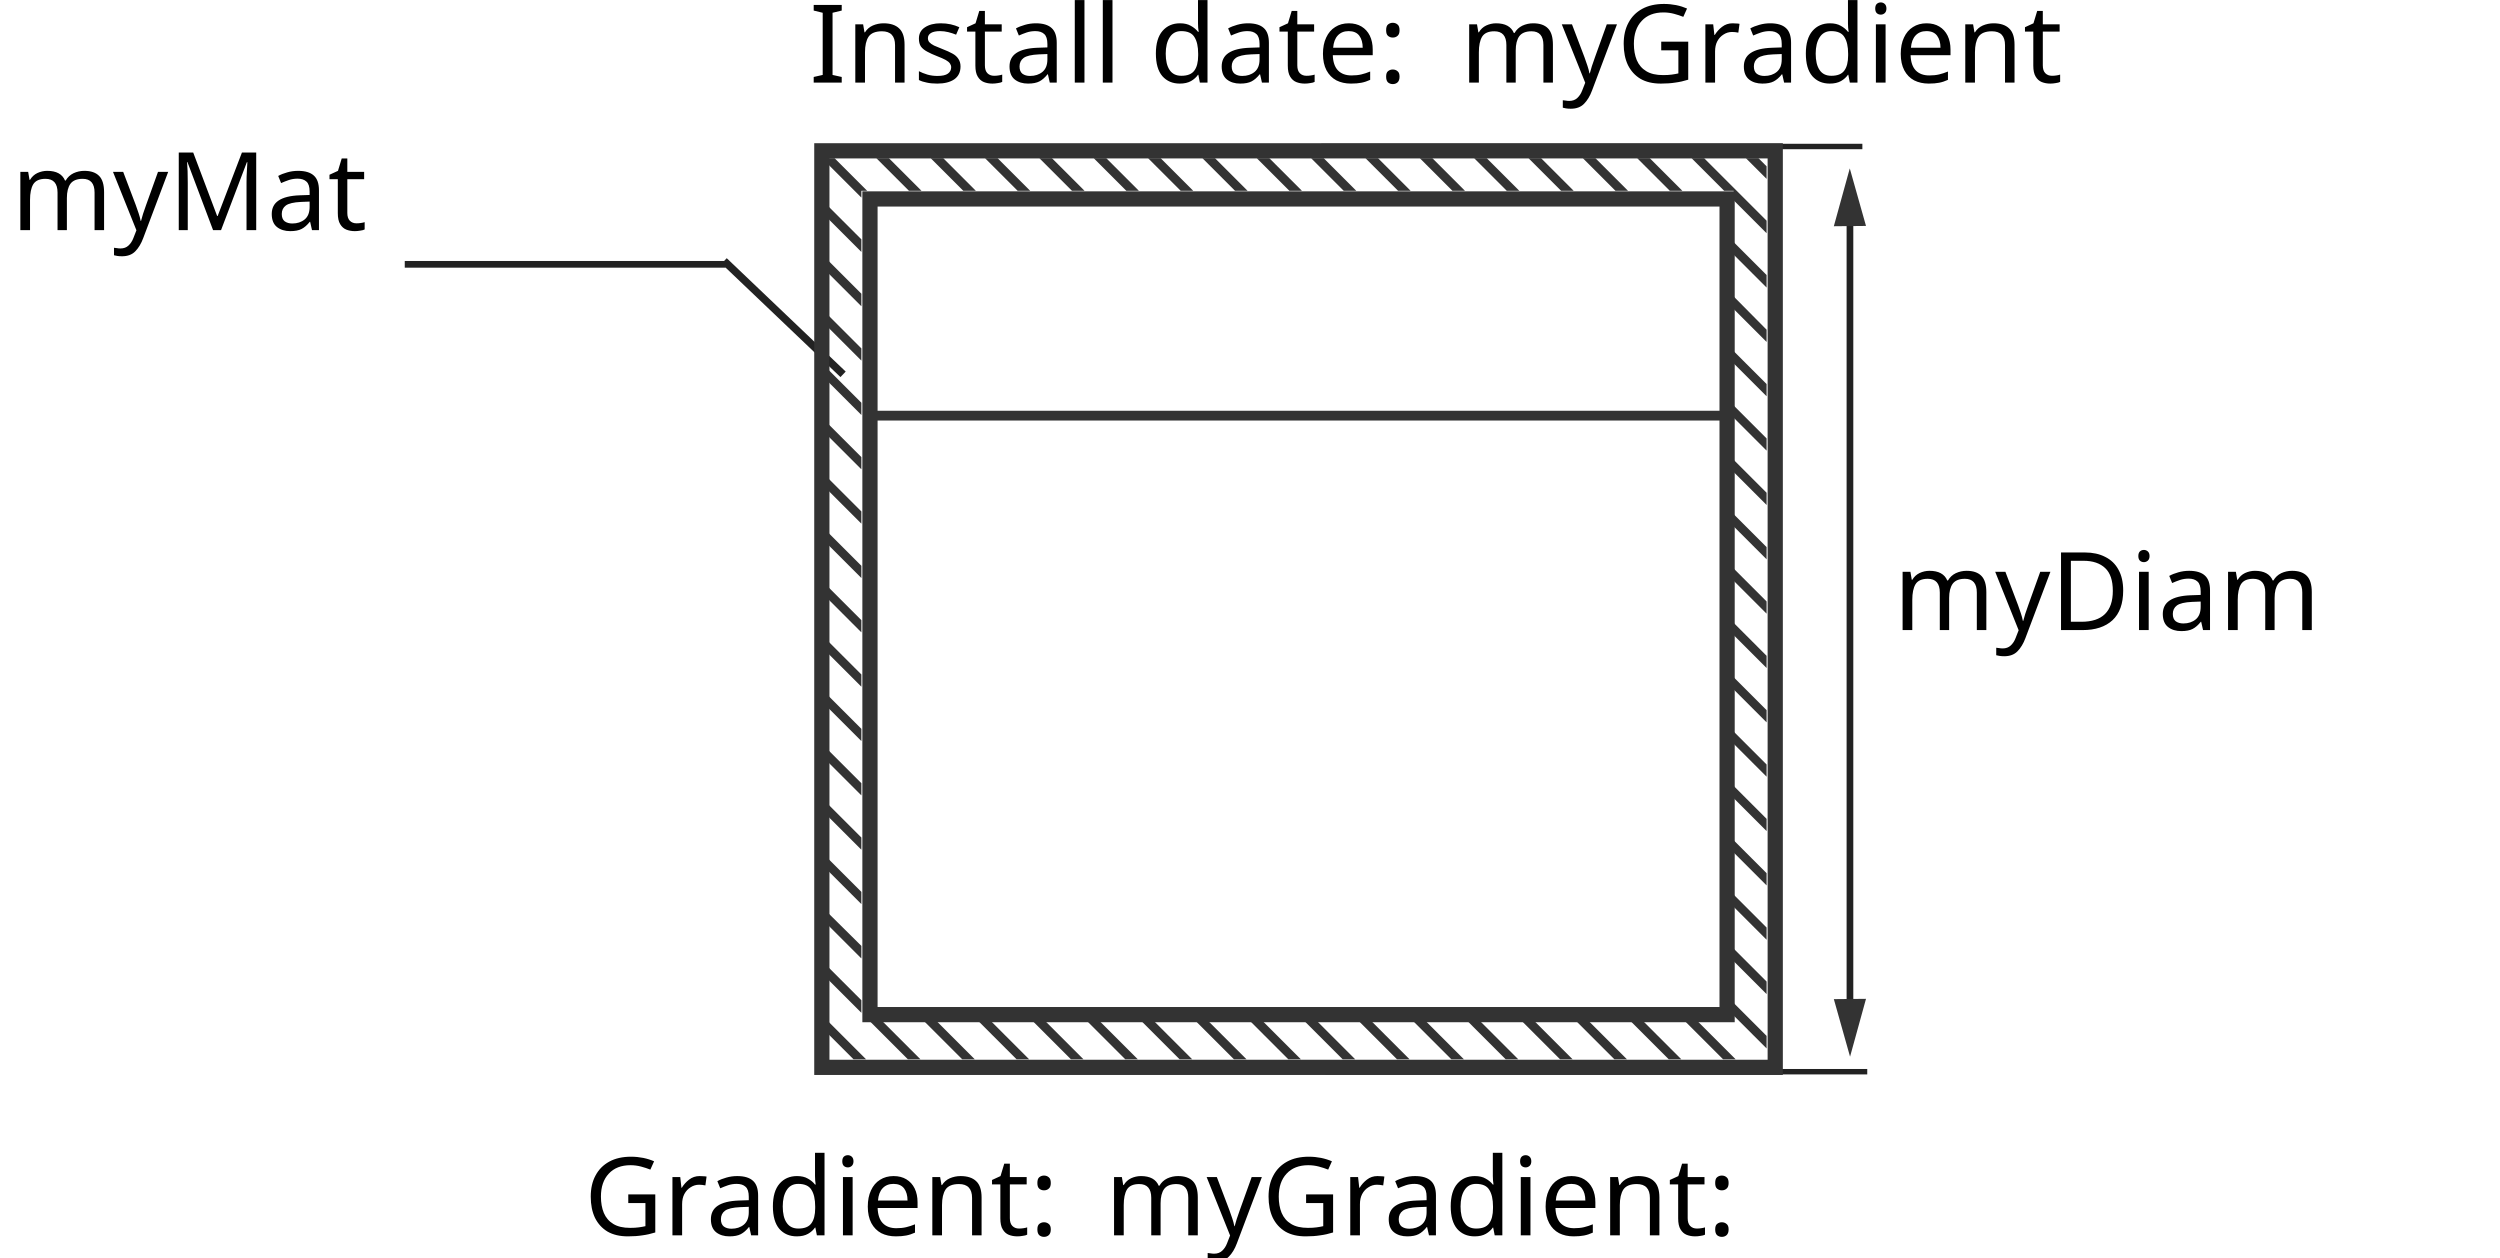
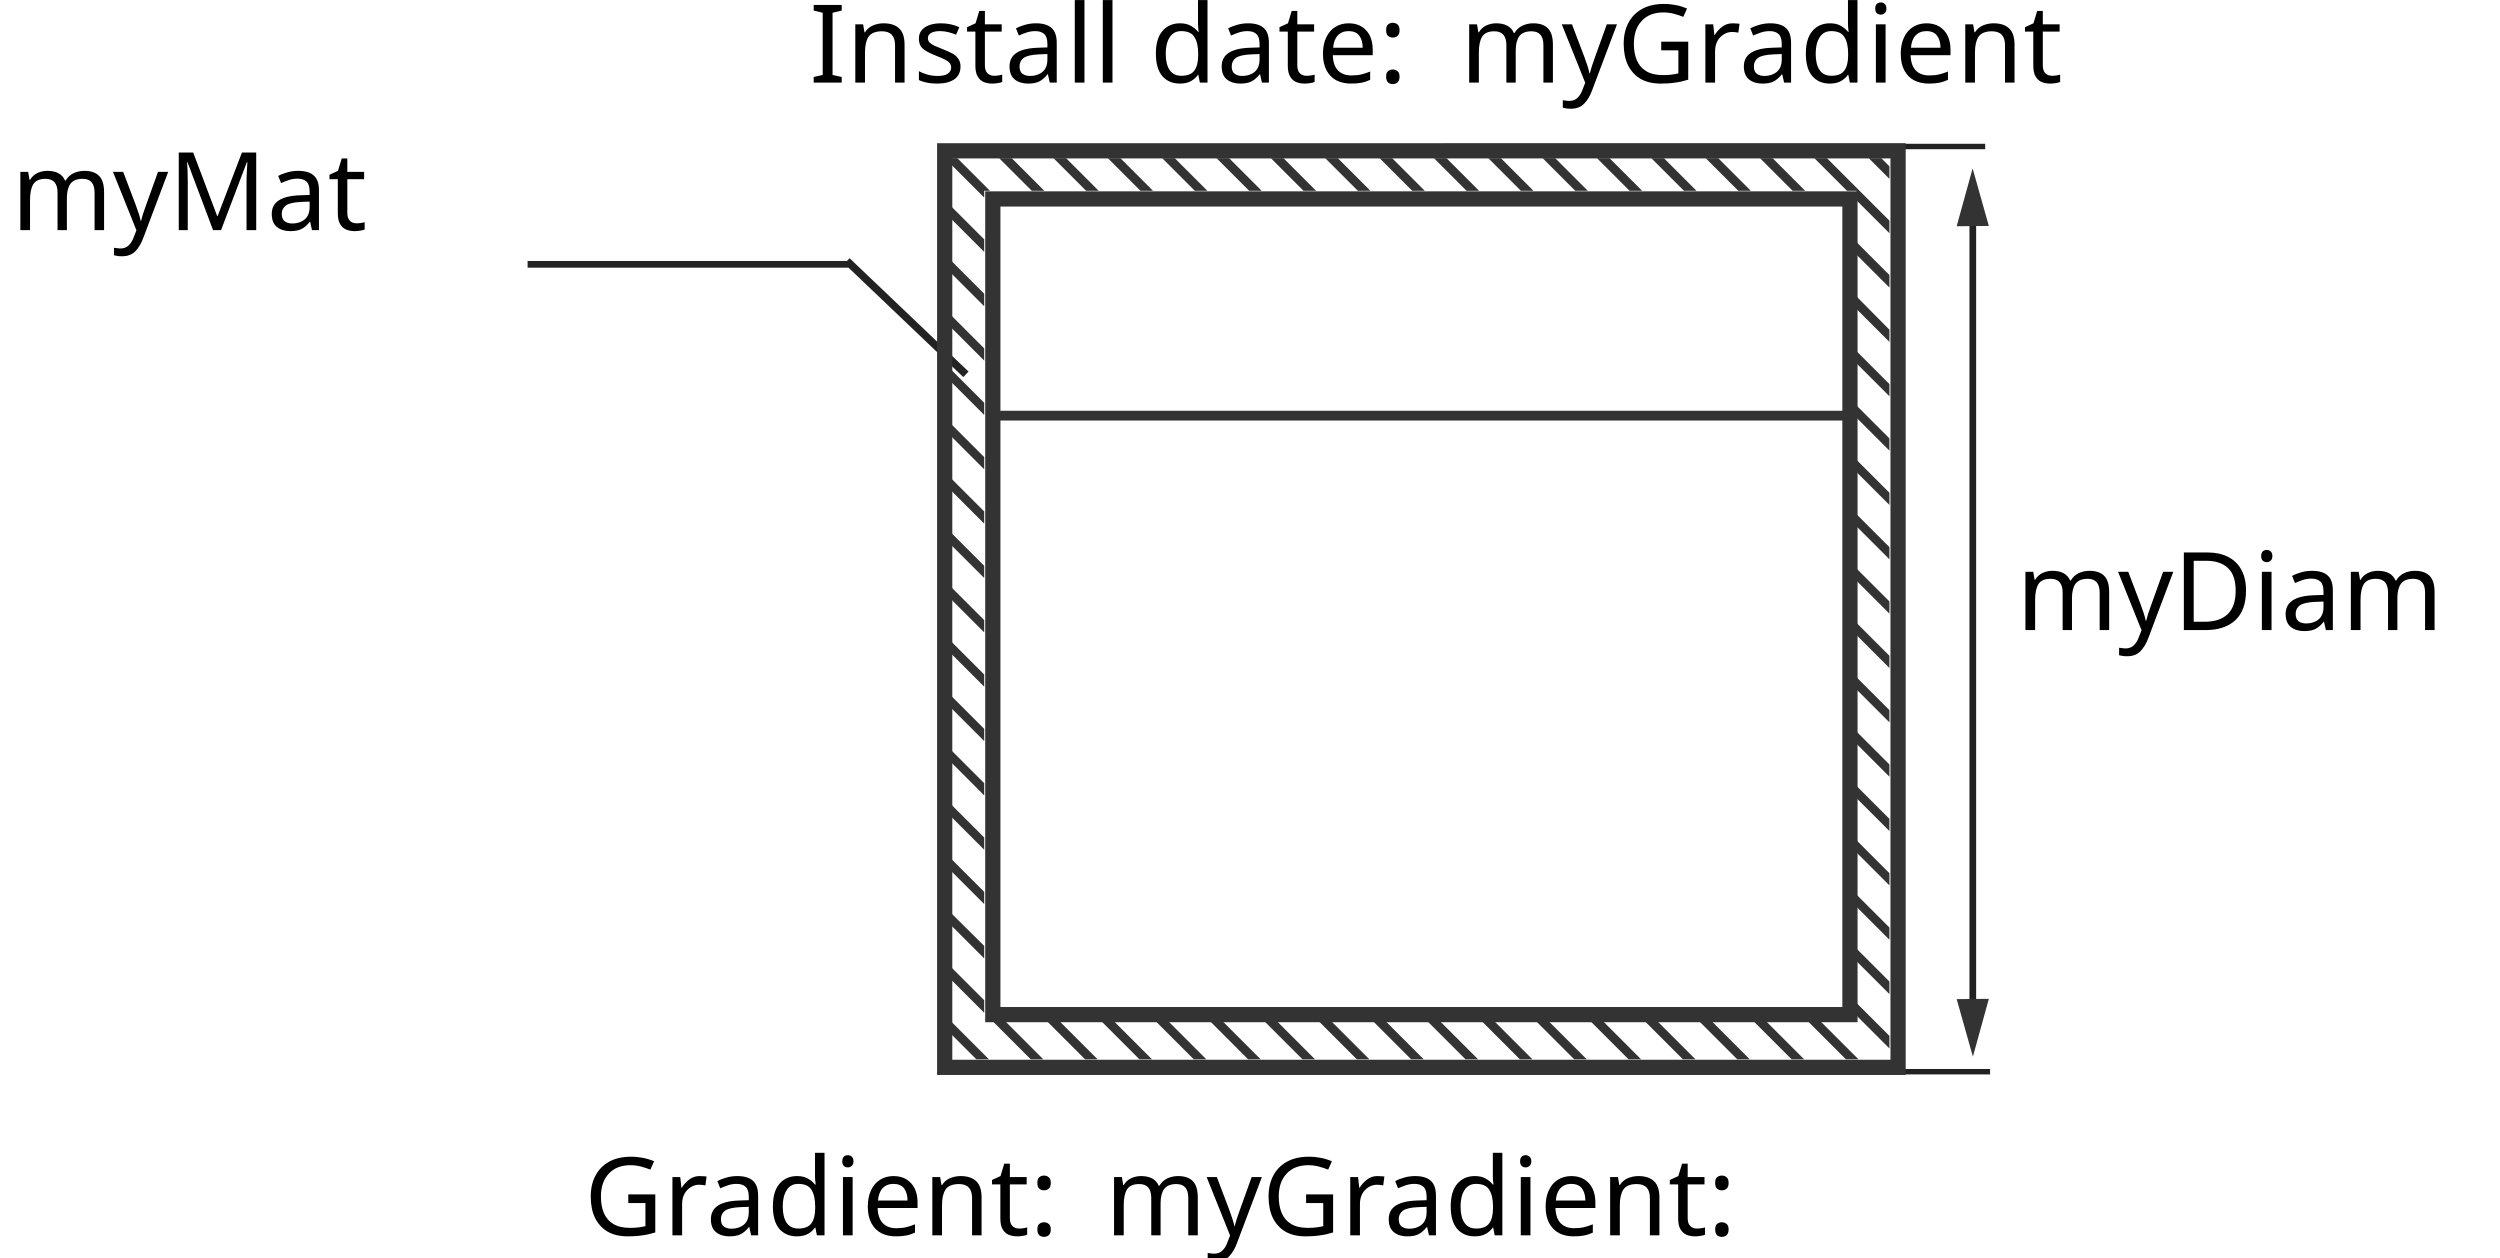
<svg xmlns="http://www.w3.org/2000/svg" version="1.1" width="230" height="115.73" id="svg3111">
  <defs id="defs3113" />
  <g transform="translate(-234.5209,-316.2508)" id="layer1">
    <g id="g4005" transform="translate(49.40061,0)">
-       <path d="m 306.682,329.728 49.776,0" id="path4291" style="fill:none;stroke:#222222;stroke-width:0.5;stroke-linecap:butt;stroke-linejoin:miter;stroke-miterlimit:4;stroke-opacity:1;stroke-dasharray:none" />
-       <path d="m 307.024,414.847 49.883,0" id="path4291-2" style="fill:none;stroke:#222222;stroke-width:0.5;stroke-linecap:butt;stroke-linejoin:miter;stroke-miterlimit:4;stroke-opacity:1;stroke-dasharray:none" />
-       <g id="g3787" transform="translate(3.767123,0)">
+       <path d="m 317.983,329.728 49.776,0" id="path4291" style="fill:none;stroke:#222222;stroke-width:0.5;stroke-linecap:butt;stroke-linejoin:miter;stroke-miterlimit:4;stroke-opacity:1;stroke-dasharray:none" />
+       <path d="m 318.325,414.847 49.883,0" id="path4291-2" style="fill:none;stroke:#222222;stroke-width:0.5;stroke-linecap:butt;stroke-linejoin:miter;stroke-miterlimit:4;stroke-opacity:1;stroke-dasharray:none" />
+       <g id="g3787" transform="translate(15.06849,0)">
        <path style="fill:none;stroke:#222222;stroke-width:0.616;stroke-linecap:butt;stroke-linejoin:miter;stroke-miterlimit:4;stroke-opacity:1;stroke-dasharray:none" id="path4291-8" d="m 351.549,334.252 0,75.576" />
        <path style="fill:#333333;fill-opacity:1;fill-rule:nonzero;stroke:#222222;stroke-width:0;stroke-linecap:butt;stroke-linejoin:miter;stroke-miterlimit:4;stroke-opacity:1;stroke-dasharray:none" id="path5097" d="m 353.025,337.037 -1.48,0.014 -1.48,0.014 0.734,-2.661 0.734,-2.661 0.746,2.647 z" />
        <path style="fill:#333333;fill-opacity:1;fill-rule:nonzero;stroke:#222222;stroke-width:0;stroke-linecap:butt;stroke-linejoin:miter;stroke-miterlimit:4;stroke-opacity:1;stroke-dasharray:none" id="path5097-7" d="m 350.066,408.171 1.48,-0.014 1.48,-0.014 -0.734,2.661 -0.734,2.661 -0.746,-2.647 z" />
      </g>
-       <text x="359.317" y="374.217" id="ghjrtjjy" xml:space="preserve" style="font-size:10px;font-style:normal;font-weight:normal;line-height:0%;letter-spacing:0px;word-spacing:0px;fill:#000000;fill-opacity:1;stroke:none;font-family:Sans">
-         <tspan x="359.317" y="374.217" id="myDiam" style="font-size:10px;line-height:0%;stroke:none">myDiam</tspan>
+       <text x="370.618" y="374.217" id="ghjrtjjy" xml:space="preserve" style="font-size:10px;font-style:normal;font-weight:normal;line-height:0%;letter-spacing:0px;word-spacing:0px;fill:#000000;fill-opacity:1;stroke:none;font-family:Sans">
+         <tspan x="370.618" y="374.217" id="myDiam" style="font-size:10px;line-height:0%;stroke:none">myDiam</tspan>
      </text>
-       <path d="M 262.683,350.689 251.739,340.258" id="path5125" style="fill:none;stroke:#222222;stroke-width:0.7;stroke-linecap:butt;stroke-linejoin:miter;stroke-miterlimit:4;stroke-opacity:1;stroke-dasharray:none" />
-       <path d="m 222.358,340.569 29.525,0" id="path4291-1" style="fill:none;stroke:#222222;stroke-width:0.616;stroke-linecap:butt;stroke-linejoin:miter;stroke-miterlimit:4;stroke-opacity:1;stroke-dasharray:none" />
-       <text x="186.149" y="337.421" id="myMat" xml:space="preserve" style="font-size:6px;font-style:normal;font-weight:normal;line-height:125%;letter-spacing:0px;word-spacing:0px;fill:#000000;fill-opacity:1;stroke:none;font-family:Sans">
+       <path d="M 273.985,350.689 263.04,340.258" id="path5125" style="fill:none;stroke:#222222;stroke-width:0.7;stroke-linecap:butt;stroke-linejoin:miter;stroke-miterlimit:4;stroke-opacity:1;stroke-dasharray:none" />
+       <path d="m 233.659,340.569 29.525,0" id="path4291-1" style="fill:none;stroke:#222222;stroke-width:0.616;stroke-linecap:butt;stroke-linejoin:miter;stroke-miterlimit:4;stroke-opacity:1;stroke-dasharray:none" />
+       <text x="186.149" y="337.421" id="myMat" xml:space="preserve" style="font-size:8px;font-style:normal;font-weight:normal;line-height:125%;letter-spacing:0px;word-spacing:0px;fill:#000000;fill-opacity:1;stroke:none;font-family:Sans">
        <tspan x="186.149" y="337.421" id="tspan5147" style="font-size:10px">myMat</tspan>
      </text>
      <text x="259.574" y="323.848" id="text5149" xml:space="preserve" style="font-size:10px;font-style:normal;font-weight:normal;line-height:125%;letter-spacing:0px;word-spacing:0px;fill:#000000;fill-opacity:1;stroke:none;font-family:Sans">
        <tspan x="259.574" y="323.848" id="tspan5151" style="font-size:10px">Install date:</tspan>
      </text>
      <text x="319.442" y="323.848" id="myDatechgmgc " xml:space="preserve" style="font-size:6px;font-style:normal;font-weight:normal;line-height:125%;letter-spacing:0px;word-spacing:0px;fill:#000000;fill-opacity:1;stroke:none;font-family:Sans">
        <tspan x="319.442" y="323.848" id="myDate" style="font-size:10px">myGradient</tspan>
      </text>
      <text x="238.86" y="429.901" id="text5149-1" xml:space="preserve" style="font-size:6px;font-style:normal;font-weight:normal;line-height:125%;letter-spacing:0px;word-spacing:0px;fill:#000000;fill-opacity:1;stroke:none;font-family:Sans">
        <tspan x="238.86" y="429.901" id="tspan5151-1" style="font-size:10px">Gradient:</tspan>
      </text>
      <text x="286.771" y="429.901" id="myGrad3" xml:space="preserve" style="font-size:6px;font-style:normal;font-weight:normal;line-height:125%;letter-spacing:0px;word-spacing:0px;fill:#000000;fill-opacity:1;stroke:none;font-family:Sans">
        <tspan x="286.771" y="429.901" id="myGrad" style="font-size:10px">myGradient:</tspan>
      </text>
-       <path style="font-size:medium;font-style:normal;font-variant:normal;font-weight:normal;font-stretch:normal;text-indent:0;text-align:start;text-decoration:none;line-height:normal;letter-spacing:normal;word-spacing:normal;text-transform:none;direction:ltr;block-progression:tb;writing-mode:lr-tb;text-anchor:start;baseline-shift:baseline;color:#000000;fill:#333333;fill-opacity:1;stroke:none;stroke-width:0.8;marker:none;visibility:visible;display:inline;overflow:visible;enable-background:accumulate;font-family:Sans;-inkscape-font-specification:Sans" d="m 261.335,330.803 0,0.594 3.031,3.031 0,-0.625 0.531,0 -3,-3 z m 4.406,0 3,3 1.156,0 -3,-3 z m 5,0 3,3 1.156,0 -3,-3 z m 5,0 3,3 1.156,0 -3,-3 z m 5,0 3,3 1.156,0 -3,-3 z m 5,0 3,3 1.156,0 -3,-3 z m 5,0 3,3 1.156,0 -3,-3 z m 5,0 3,3 1.156,0 -3,-3 z m 5,0 3,3 1.156,0 -3,-3 z m 5,0 3,3 1.156,0 -3,-3 z m 5,0 3,3 1.156,0 -3,-3 z m 5,0 3,3 1.156,0 -3,-3 z m 5,0 3,3 1.156,0 -3,-3 z m 5,0 3,3 1.156,0 -3,-3 z m 5,0 3,3 1.156,0 -3,-3 z m 5,0 3,3 1.156,0 -3,-3 z m 5,0 3,3 0.156,0 0.719,0 0,0.719 0,0.156 3.031,3.031 0,-1.156 -5.75,-5.75 z m 5,0 1.906,1.906 0,-1.156 -0.75,-0.75 z m -84.406,4.438 0,1.156 3.031,3.031 0,-1.156 z m 83.281,3.281 0,1.156 3.031,3.031 0,-1.156 z m -83.281,1.719 0,1.156 3.031,3.031 0,-1.156 z m 83.281,3.281 0,1.156 3.031,3.031 0,-1.125 z m -83.281,1.75 0,1.125 3.031,3.031 0,-1.125 z m 83.281,3.281 0,1.125 3.031,3.031 0,-1.125 z m -83.281,1.719 0,1.125 3.031,3.031 0,-1.125 z m 83.281,3.281 0,1.125 3.031,3.031 0,-1.125 z m -83.281,1.719 0,1.125 3.031,3.031 0,-1.125 z m 83.281,3.281 0,1.125 3.031,3.031 0,-1.125 z m -83.281,1.719 0,1.125 3.031,3.031 0,-1.125 z m 83.281,3.281 0,1.125 3.031,3.031 0,-1.125 z m -83.281,1.719 0,1.125 3.031,3.031 0,-1.125 z m 83.281,3.281 0,1.125 3.031,3.031 0,-1.125 z m -83.281,1.719 0,1.125 2.781,2.781 0.25,0.25 0,-1.125 z m 83.281,3.281 0,1.125 3.031,3.031 0,-1.125 -2.969,-2.969 z m -83.281,1.719 0,1.125 3.031,3.031 0,-1.125 z m 83.281,3.281 0,1.125 3.031,3.031 0,-1.125 z m -83.281,1.719 0,1.125 3.031,3.031 0,-1.125 z m 83.281,3.281 0,1.125 3.031,3.031 0,-1.125 z m -83.281,1.719 0,1.125 3.031,3.031 0,-1.125 z m 83.281,3.281 0,1.125 3.031,3.031 0,-1.125 z m -83.281,1.719 0,1.125 3.031,3.031 0,-1.125 z m 83.281,3.281 0,1.125 3.031,3.031 0,-1.125 z m -83.281,1.719 0,1.125 3.031,3.031 0,-1.125 z m 83.281,3.281 0,1.125 3.031,3.031 0,-1.125 z m -83.281,1.719 0,1.125 3.031,3.031 0,-1.156 z m 83.281,3.25 0,1.156 3.031,3.031 0,-1.156 z m -83.281,1.719 0,1.156 3.031,3.031 0,-1.156 z m 83.281,3.281 0,1.031 0,0.125 3.031,3.031 0,-1.156 z m -83.281,1.719 0,1.156 2.312,2.312 1.156,0 z m 3.875,0.031 3.438,3.438 1.156,0 -3.438,-3.438 z m 5,0 3.438,3.438 1.156,0 -3.438,-3.438 z m 5,0 3.438,3.438 1.156,0 -3.438,-3.438 z m 5,0 3.438,3.438 1.156,0 -3.438,-3.438 z m 5,0 3.438,3.438 1.156,0 -3.438,-3.438 z m 5,0 3.438,3.438 1.156,0 -3.438,-3.438 z m 5,0 3.438,3.438 1.156,0 -3.438,-3.438 z m 5,0 3.438,3.438 1.156,0 -3.438,-3.438 z m 5,0 3.438,3.438 1.156,0 -3.438,-3.438 z m 5,0 3.438,3.438 1.156,0 -3.438,-3.438 z m 5,0 3.438,3.438 1.156,0 -3.438,-3.438 z m 5,0 3.438,3.438 1.156,0 -3.438,-3.438 z m 5,0 3.438,3.438 1.156,0 -3.438,-3.438 z m 5,0 3.438,3.438 1.156,0 -3.438,-3.438 z m 5,0 3.438,3.438 1.156,0 -3.438,-3.438 z m 5,0 3.438,3.438 1.156,0 -3.438,-3.438 z" id="path3758-9-7-9-6-0-9-8-4-3-9-2" />
-       <rect style="fill:none;stroke:#333333;stroke-width:1.4;stroke-linecap:butt;stroke-linejoin:miter;stroke-miterlimit:14.2;stroke-opacity:1;stroke-dasharray:none" id="rect2986" width="87.712" height="84.322" x="260.73" y="330.126" />
-       <rect style="fill:none;stroke:#333333;stroke-width:1.4;stroke-linecap:butt;stroke-linejoin:miter;stroke-miterlimit:14.2;stroke-opacity:1;stroke-dasharray:none" id="rect2986-4" width="78.856" height="75.042" x="265.158" y="334.554" />
-       <path style="fill:none;stroke:#333333;stroke-width:0.9;stroke-linecap:butt;stroke-linejoin:miter;stroke-miterlimit:4;stroke-opacity:1;stroke-dasharray:none" d="m 265.179,354.49 78.602,0" id="path3774-0" />
+       <path style="font-size:medium;font-style:normal;font-variant:normal;font-weight:normal;font-stretch:normal;text-indent:0;text-align:start;text-decoration:none;line-height:normal;letter-spacing:normal;word-spacing:normal;text-transform:none;direction:ltr;block-progression:tb;writing-mode:lr-tb;text-anchor:start;baseline-shift:baseline;color:#000000;fill:#333333;fill-opacity:1;stroke:none;stroke-width:0.8;marker:none;visibility:visible;display:inline;overflow:visible;enable-background:accumulate;font-family:Sans;-inkscape-font-specification:Sans" d="m 272.636,330.803 0,0.594 3.031,3.031 0,-0.625 0.531,0 -3,-3 z m 4.406,0 3,3 1.156,0 -3,-3 z m 5,0 3,3 1.156,0 -3,-3 z m 5,0 3,3 1.156,0 -3,-3 z m 5,0 3,3 1.156,0 -3,-3 z m 5,0 3,3 1.156,0 -3,-3 z m 5,0 3,3 1.156,0 -3,-3 z m 5,0 3,3 1.156,0 -3,-3 z m 5,0 3,3 1.156,0 -3,-3 z m 5,0 3,3 1.156,0 -3,-3 z m 5,0 3,3 1.156,0 -3,-3 z m 5,0 3,3 1.156,0 -3,-3 z m 5,0 3,3 1.156,0 -3,-3 z m 5,0 3,3 1.156,0 -3,-3 z m 5,0 3,3 1.156,0 -3,-3 z m 5,0 3,3 1.156,0 -3,-3 z m 5,0 3,3 0.156,0 0.719,0 0,0.719 0,0.156 3.031,3.031 0,-1.156 -5.75,-5.75 z m 5,0 1.906,1.906 0,-1.156 -0.75,-0.75 z m -84.406,4.438 0,1.156 3.031,3.031 0,-1.156 z m 83.281,3.281 0,1.156 3.031,3.031 0,-1.156 z m -83.281,1.719 0,1.156 3.031,3.031 0,-1.156 z m 83.281,3.281 0,1.156 3.031,3.031 0,-1.125 z m -83.281,1.75 0,1.125 3.031,3.031 0,-1.125 z m 83.281,3.281 0,1.125 3.031,3.031 0,-1.125 z m -83.281,1.719 0,1.125 3.031,3.031 0,-1.125 z m 83.281,3.281 0,1.125 3.031,3.031 0,-1.125 z m -83.281,1.719 0,1.125 3.031,3.031 0,-1.125 z m 83.281,3.281 0,1.125 3.031,3.031 0,-1.125 z m -83.281,1.719 0,1.125 3.031,3.031 0,-1.125 z m 83.281,3.281 0,1.125 3.031,3.031 0,-1.125 z m -83.281,1.719 0,1.125 3.031,3.031 0,-1.125 z m 83.281,3.281 0,1.125 3.031,3.031 0,-1.125 z m -83.281,1.719 0,1.125 2.781,2.781 0.25,0.25 0,-1.125 z m 83.281,3.281 0,1.125 3.031,3.031 0,-1.125 -2.969,-2.969 z m -83.281,1.719 0,1.125 3.031,3.031 0,-1.125 z m 83.281,3.281 0,1.125 3.031,3.031 0,-1.125 z m -83.281,1.719 0,1.125 3.031,3.031 0,-1.125 z m 83.281,3.281 0,1.125 3.031,3.031 0,-1.125 z m -83.281,1.719 0,1.125 3.031,3.031 0,-1.125 z m 83.281,3.281 0,1.125 3.031,3.031 0,-1.125 z m -83.281,1.719 0,1.125 3.031,3.031 0,-1.125 z m 83.281,3.281 0,1.125 3.031,3.031 0,-1.125 z m -83.281,1.719 0,1.125 3.031,3.031 0,-1.125 z m 83.281,3.281 0,1.125 3.031,3.031 0,-1.125 z m -83.281,1.719 0,1.125 3.031,3.031 0,-1.156 z m 83.281,3.25 0,1.156 3.031,3.031 0,-1.156 z m -83.281,1.719 0,1.156 3.031,3.031 0,-1.156 z m 83.281,3.281 0,1.031 0,0.125 3.031,3.031 0,-1.156 z m -83.281,1.719 0,1.156 2.312,2.312 1.156,0 z m 3.875,0.031 3.438,3.438 1.156,0 -3.438,-3.438 z m 5,0 3.438,3.438 1.156,0 -3.438,-3.438 z m 5,0 3.438,3.438 1.156,0 -3.438,-3.438 z m 5,0 3.438,3.438 1.156,0 -3.438,-3.438 z m 5,0 3.438,3.438 1.156,0 -3.438,-3.438 z m 5,0 3.438,3.438 1.156,0 -3.438,-3.438 z m 5,0 3.438,3.438 1.156,0 -3.438,-3.438 z m 5,0 3.438,3.438 1.156,0 -3.438,-3.438 z m 5,0 3.438,3.438 1.156,0 -3.438,-3.438 z m 5,0 3.438,3.438 1.156,0 -3.438,-3.438 z m 5,0 3.438,3.438 1.156,0 -3.438,-3.438 z m 5,0 3.438,3.438 1.156,0 -3.438,-3.438 z m 5,0 3.438,3.438 1.156,0 -3.438,-3.438 z m 5,0 3.438,3.438 1.156,0 -3.438,-3.438 z m 5,0 3.438,3.438 1.156,0 -3.438,-3.438 z m 5,0 3.438,3.438 1.156,0 -3.438,-3.438 z" id="path3758-9-7-9-6-0-9-8-4-3-9-2" />
+       <rect style="fill:none;stroke:#333333;stroke-width:1.4;stroke-linecap:butt;stroke-linejoin:miter;stroke-miterlimit:14.2;stroke-opacity:1;stroke-dasharray:none" id="rect2986" width="87.712" height="84.322" x="272.032" y="330.126" />
+       <rect style="fill:none;stroke:#333333;stroke-width:1.4;stroke-linecap:butt;stroke-linejoin:miter;stroke-miterlimit:14.2;stroke-opacity:1;stroke-dasharray:none" id="rect2986-4" width="78.856" height="75.042" x="276.46" y="334.554" />
+       <path style="fill:none;stroke:#333333;stroke-width:0.9;stroke-linecap:butt;stroke-linejoin:miter;stroke-miterlimit:4;stroke-opacity:1;stroke-dasharray:none" d="m 276.481,354.49 78.602,0" id="path3774-0" />
    </g>
  </g>
</svg>
